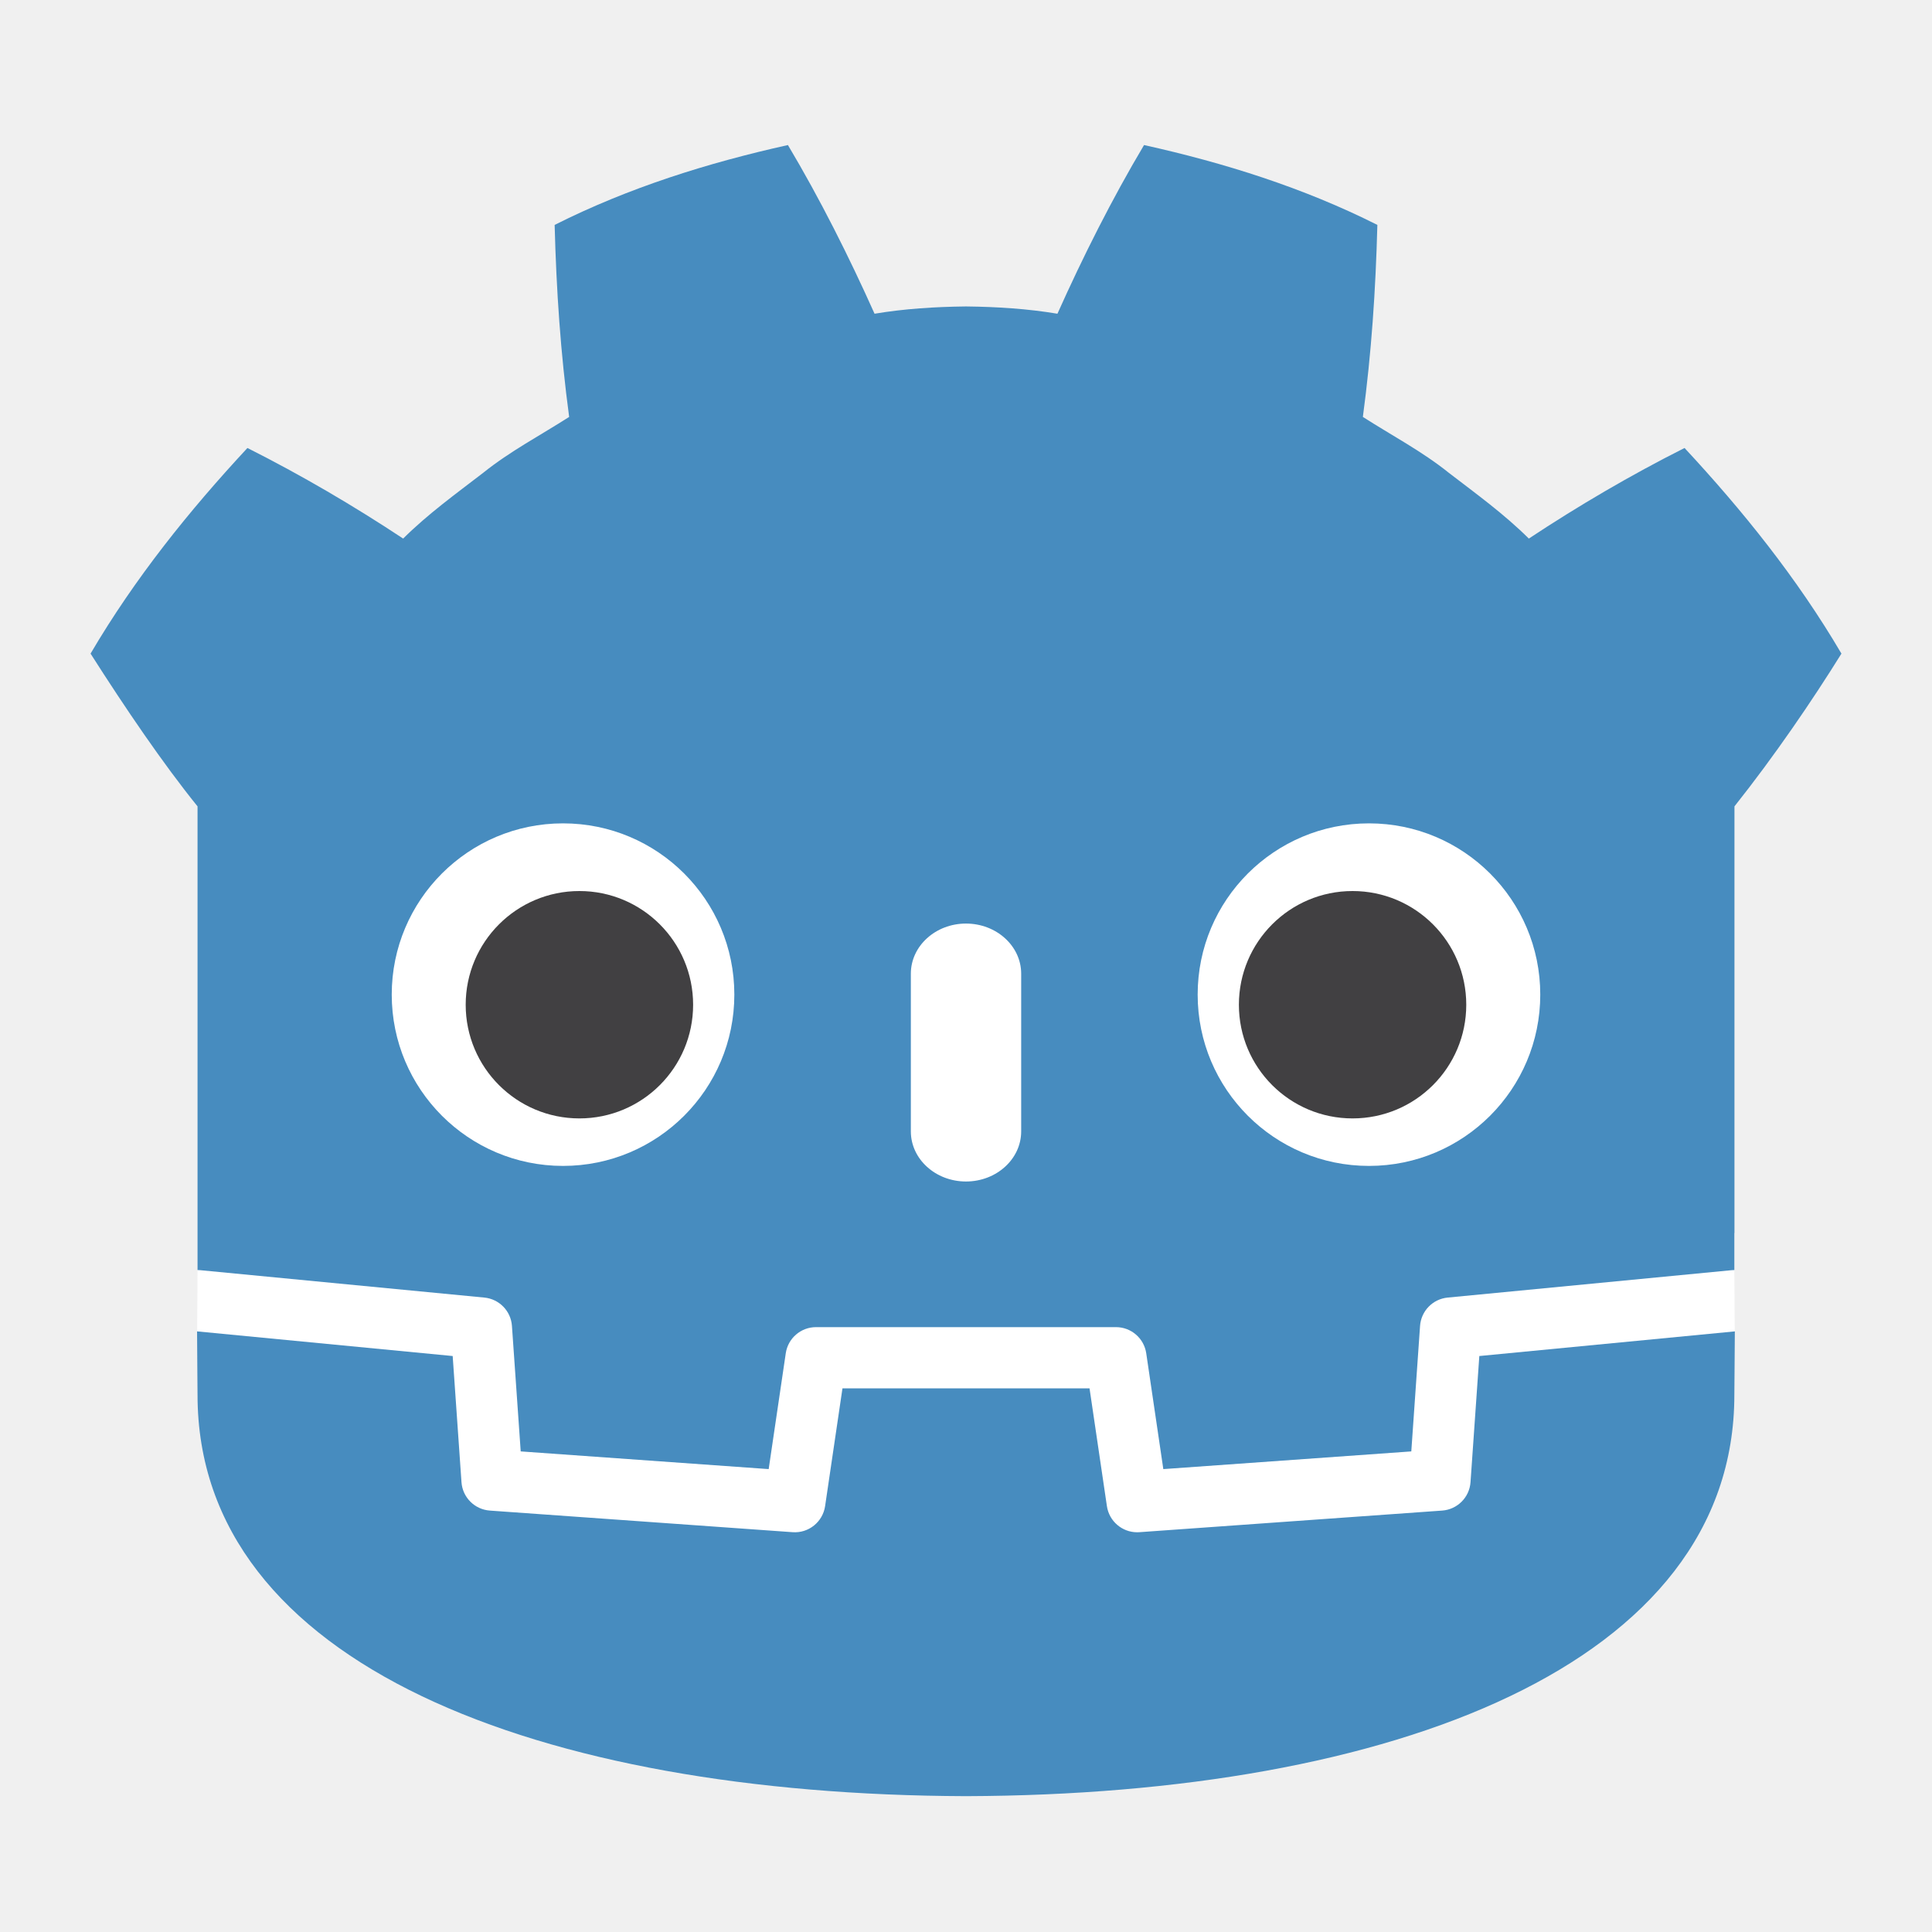
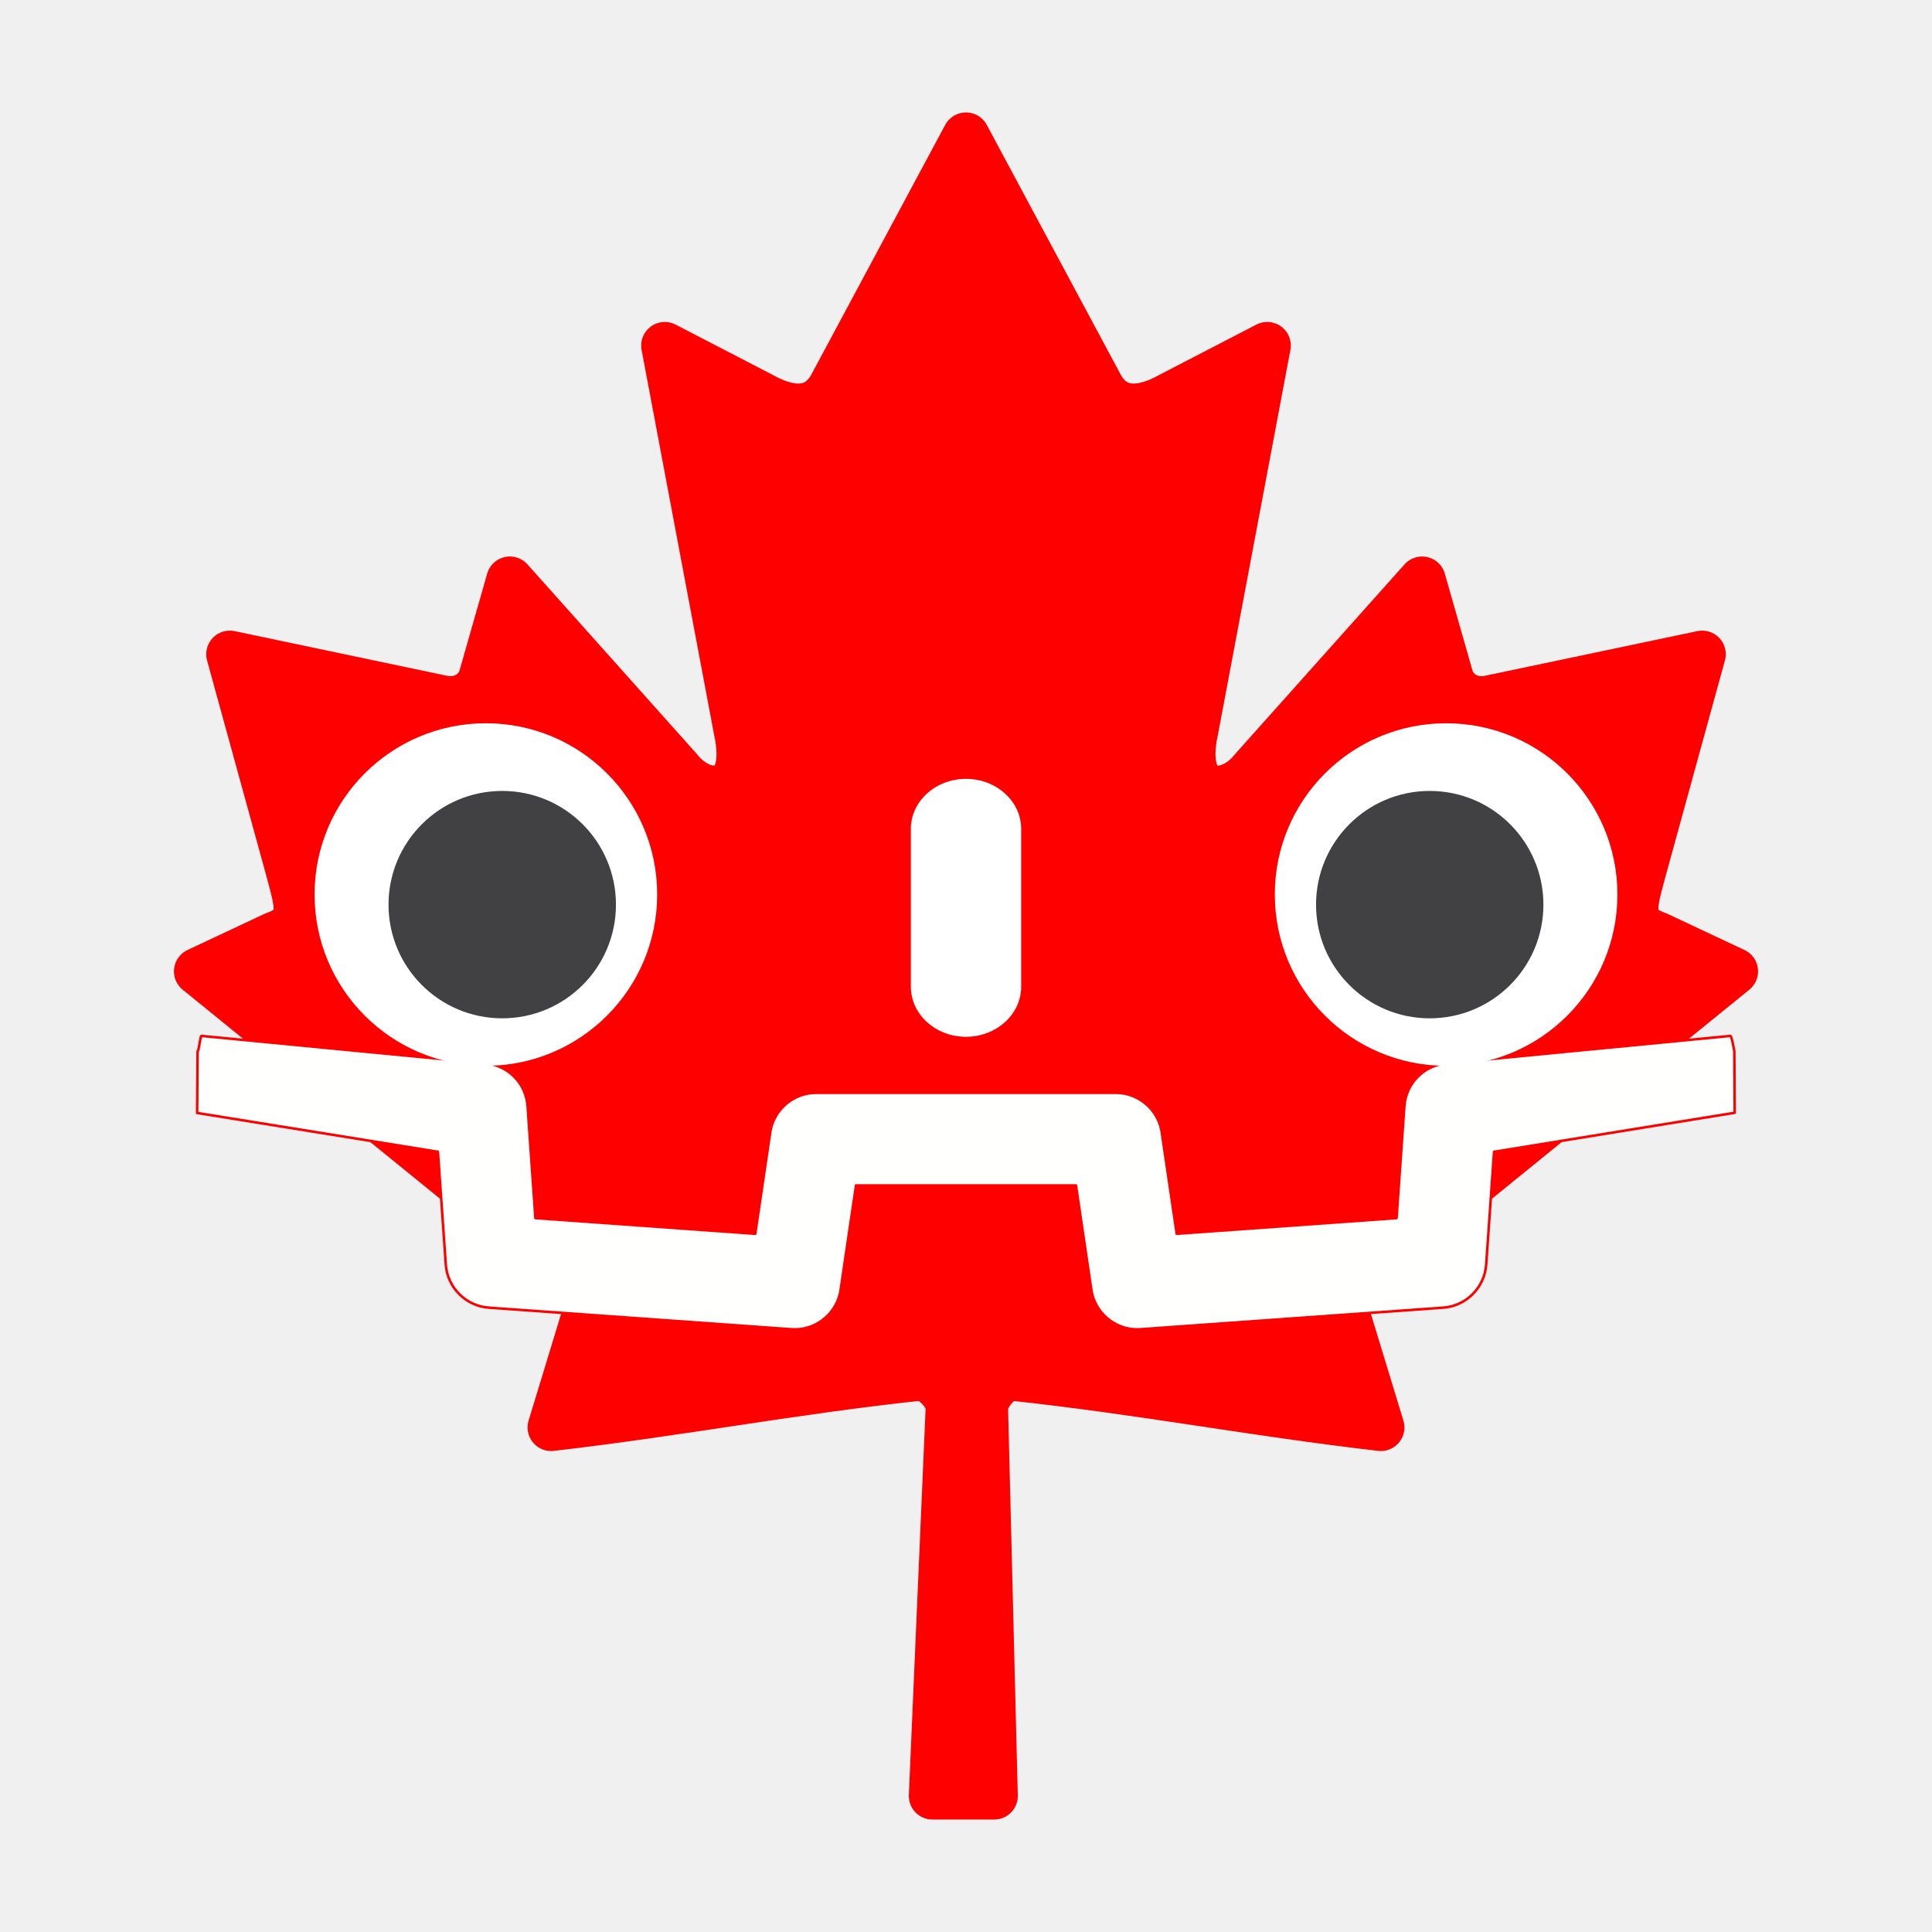
<svg xmlns="http://www.w3.org/2000/svg" width="1024" height="1024" id="svg3030" version="1.1">
  <defs id="defs3032" />
  <g id="layer1" transform="translate(0,-98.51972)">
-     <g id="g78" transform="matrix(4.162611,0,0,-4.162611,919.2406,771.6719)" style="stroke-width:0.32">
-       <path d="m 0,0 c 0,0 -0.325,1.994 -0.515,1.976 l -36.182,-3.491 c -2.879,-0.278 -5.115,-2.574 -5.317,-5.459 l -0.994,-14.247 -27.992,-1.997 -1.904,12.912 c -0.424,2.872 -2.932,5.037 -5.835,5.037 h -38.188 c -2.902,0 -5.41,-2.165 -5.834,-5.037 l -1.905,-12.912 -27.992,1.997 -0.994,14.247 c -0.202,2.886 -2.438,5.182 -5.317,5.46 l -36.2,3.49 c -0.187,0.018 -0.324,-1.978 -0.511,-1.978 l -0.049,-7.83 30.658,-4.944 1.004,-14.374 c 0.203,-2.91 2.551,-5.263 5.463,-5.472 l 38.551,-2.75 c 0.146,-0.01 0.29,-0.016 0.434,-0.016 2.897,0 5.401,2.166 5.825,5.038 l 1.959,13.286 h 28.005 l 1.959,-13.286 c 0.423,-2.871 2.93,-5.037 5.831,-5.037 0.142,0 0.284,0.005 0.423,0.015 l 38.556,2.75 c 2.911,0.209 5.26,2.562 5.463,5.472 l 1.003,14.374 30.645,4.966 z" style="fill:#ffffff;fill-opacity:1;fill-rule:nonzero;stroke:none;stroke-width:0.32" id="path80" />
+     <path id="path8" style="fill:#ff0000;stroke:#ff0000;stroke-width:25;stroke-linejoin:round;stroke-miterlimit:4;stroke-dasharray:none;stroke-opacity:1;paint-order:normal" d="M 511.988 72.113 L 440.848 204.797 C 432.775 219.217 418.314 217.88 403.85 209.826 L 352.348 183.156 L 390.732 386.955 C 398.805 424.188 372.905 424.187 360.123 408.088 L 270.24 307.467 L 255.648 358.564 C 253.966 365.275 246.567 372.323 235.467 370.645 L 121.809 346.748 L 151.662 455.281 C 158.053 479.432 163.036 489.43 145.209 495.801 L 104.699 514.842 L 300.352 673.764 C 308.096 679.773 312.009 690.588 309.252 700.379 L 292.129 756.572 C 359.495 748.807 419.856 737.125 487.256 729.93 C 493.206 729.294 503.168 739.114 503.127 746.01 L 494.201 951.887 L 526.953 951.887 L 521.797 746.449 C 521.756 739.554 530.794 729.293 536.744 729.928 C 604.144 737.123 664.505 748.807 731.871 756.572 L 714.748 700.377 C 711.991 690.586 715.904 679.773 723.648 673.764 L 919.301 514.84 L 878.791 495.799 C 860.964 489.429 865.947 479.432 872.338 455.281 L 902.191 346.746 L 788.533 370.643 C 777.433 372.321 770.034 365.273 768.352 358.562 L 753.76 307.465 L 663.877 408.086 C 651.095 424.185 625.195 424.185 633.268 386.953 L 671.652 183.154 L 620.15 209.824 C 605.687 217.878 591.225 219.215 583.152 204.795 L 511.988 72.113 z " transform="translate(0,98.51972)" />
+     <g id="g78" transform="matrix(4.162611,0,0,-4.162611,919.2341,655.8067)" style="stroke:#ff0000;stroke-width:0.32;stroke-opacity:1;stroke-miterlimit:4;stroke-dasharray:none;fill:#fffffd;fill-opacity:1;stroke-linejoin:round">
+       <path d="m 0,0 c 0,0 -0.325,1.994 -0.515,1.976 l -36.182,-3.491 c -2.879,-0.278 -5.115,-2.574 -5.317,-5.459 l -0.994,-14.247 -27.992,-1.997 -1.904,12.912 c -0.424,2.872 -2.932,5.037 -5.835,5.037 h -38.188 c -2.902,0 -5.41,-2.165 -5.834,-5.037 l -1.905,-12.912 -27.992,1.997 -0.994,14.247 c -0.202,2.886 -2.438,5.182 -5.317,5.46 l -36.2,3.49 c -0.187,0.018 -0.324,-1.978 -0.511,-1.978 l -0.049,-7.83 30.658,-4.944 1.004,-14.374 c 0.203,-2.91 2.551,-5.263 5.463,-5.472 l 38.551,-2.75 c 0.146,-0.01 0.29,-0.016 0.434,-0.016 2.897,0 5.401,2.166 5.825,5.038 l 1.959,13.286 h 28.005 l 1.959,-13.286 c 0.423,-2.871 2.93,-5.037 5.831,-5.037 0.142,0 0.284,0.005 0.423,0.015 l 38.556,2.75 c 2.911,0.209 5.26,2.562 5.463,5.472 l 1.003,14.374 30.645,4.966 z" style="fill:#fffffd;fill-opacity:1;fill-rule:nonzero;stroke:#ff0000;stroke-width:0.32;stroke-opacity:1;stroke-miterlimit:4;stroke-dasharray:none;stroke-linejoin:round" id="path80" />
    </g>
-     <g id="g82-3" transform="matrix(4.162611,0,0,-4.162611,104.6989,525.907)" style="stroke-width:0.32">
-       <path d="m 0,0 v -47.514 -6.035 -5.492 c 0.108,-0.001 0.216,-0.005 0.323,-0.015 l 36.196,-3.49 c 1.896,-0.183 3.382,-1.709 3.514,-3.609 l 1.116,-15.978 31.574,-2.253 2.175,14.747 c 0.282,1.912 1.922,3.329 3.856,3.329 h 38.188 c 1.933,0 3.573,-1.417 3.855,-3.329 l 2.175,-14.747 31.575,2.253 1.115,15.978 c 0.133,1.9 1.618,3.425 3.514,3.609 l 36.182,3.49 c 0.107,0.01 0.214,0.014 0.322,0.015 v 4.711 l 0.015,0.005 V 0 c 5.097,6.416 9.923,13.494 13.621,19.449 -5.651,9.62 -12.575,18.217 -19.976,26.182 -6.864,-3.455 -13.531,-7.369 -19.828,-11.534 -3.151,3.132 -6.7,5.694 -10.186,8.372 -3.425,2.751 -7.285,4.768 -10.946,7.118 1.09,8.117 1.629,16.108 1.846,24.448 -9.446,4.754 -19.519,7.906 -29.708,10.17 -4.068,-6.837 -7.788,-14.241 -11.028,-21.479 -3.842,0.642 -7.702,0.88 -11.567,0.926 v 0.006 c -0.027,0 -0.052,-0.006 -0.075,-0.006 -0.024,0 -0.049,0.006 -0.073,0.006 V 63.652 C 93.903,63.606 90.046,63.368 86.203,62.726 82.965,69.964 79.247,77.368 75.173,84.205 64.989,81.941 54.915,78.789 45.47,74.035 45.686,65.695 46.225,57.704 47.318,49.587 43.65,47.237 39.795,45.22 36.369,42.469 32.888,39.791 29.333,37.229 26.181,34.097 19.884,38.262 13.219,42.176 6.353,45.631 -1.048,37.666 -7.968,29.069 -13.621,19.449 -9.178,12.475 -4.413,5.466 0,0 Z" style="fill:#478cbf;fill-opacity:1;fill-rule:nonzero;stroke:none;stroke-width:0.32" id="path84-6" />
-     </g>
-     <g id="g86-7" transform="matrix(4.162611,0,0,-4.162611,784.0714,817.2428)" style="stroke-width:0.32">
-       <path d="m 0,0 -1.121,-16.063 c -0.135,-1.936 -1.675,-3.477 -3.611,-3.616 l -38.555,-2.751 c -0.094,-0.007 -0.188,-0.01 -0.281,-0.01 -1.916,0 -3.569,1.406 -3.852,3.33 l -2.211,14.994 H -81.09 l -2.211,-14.994 c -0.297,-2.018 -2.101,-3.469 -4.133,-3.32 l -38.555,2.751 c -1.936,0.139 -3.476,1.68 -3.611,3.616 L -130.721,0 -163.268,3.138 c 0.015,-3.498 0.06,-7.33 0.06,-8.093 0,-34.374 43.605,-50.896 97.781,-51.086 h 0.066 0.067 c 54.176,0.19 97.766,16.712 97.766,51.086 0,0.777 0.047,4.593 0.063,8.093 z" style="fill:#478cbf;fill-opacity:1;fill-rule:nonzero;stroke:none;stroke-width:0.32" id="path88-5" />
-     </g>
-     <g id="g90-3" transform="matrix(4.162611,0,0,-4.162611,389.2148,625.671)" style="stroke-width:0.32">
+     <g id="g90-3" transform="matrix(4.162611,0,0,-4.162611,348.3135,572.6154)" style="stroke-width:0.32">
      <path d="m 0,0 c 0,-12.052 -9.765,-21.815 -21.813,-21.815 -12.042,0 -21.81,9.763 -21.81,21.815 0,12.044 9.768,21.802 21.81,21.802 C -9.765,21.802 0,12.044 0,0" style="fill:#ffffff;fill-opacity:1;fill-rule:nonzero;stroke:none;stroke-width:0.32" id="path92-5" />
    </g>
-     <g id="g94-6" transform="matrix(4.162611,0,0,-4.162611,367.3669,631.0568)" style="stroke-width:0.32">
+     <g id="g94-6" transform="matrix(4.162611,0,0,-4.162611,326.4655,578.0011)" style="stroke-width:0.32">
      <path d="m 0,0 c 0,-7.994 -6.479,-14.473 -14.479,-14.473 -7.996,0 -14.479,6.479 -14.479,14.473 0,7.994 6.483,14.479 14.479,14.479 C -6.479,14.479 0,7.994 0,0" style="fill:#414042;fill-opacity:1;fill-rule:nonzero;stroke:none;stroke-width:0.32" id="path96-2" />
    </g>
-     <g id="g98-9" transform="matrix(4.162611,0,0,-4.162611,511.9934,724.7395)" style="stroke-width:0.32">
-       <path d="m 0,0 c -3.878,0 -7.021,2.858 -7.021,6.381 v 20.081 c 0,3.52 3.143,6.381 7.021,6.381 3.878,0 7.028,-2.861 7.028,-6.381 V 6.381 C 7.028,2.858 3.878,0 0,0" style="fill:#ffffff;fill-opacity:1;fill-rule:nonzero;stroke:none;stroke-width:0.32" id="path100-1" />
+     <g id="g98-9" transform="matrix(4.162611,0,0,-4.162611,511.9934,677.7395)" style="stroke-width:0.32">
+       <path d="m 0,7.135 c -3.878,0 -7.021,2.858 -7.021,6.381 v 20.081 c 0,3.52 3.143,6.381 7.021,6.381 3.878,0 7.028,-2.861 7.028,-6.381 v -20.081 C 7.028,9.993 3.878,7.135 0,7.135" style="fill:#ffffff;fill-opacity:1;fill-rule:nonzero;stroke:none;stroke-width:0.32" id="path100-1" />
    </g>
-     <g id="g102-2" transform="matrix(4.162611,0,0,-4.162611,634.7871,625.671)" style="stroke-width:0.32">
+     <g id="g102-2" transform="matrix(4.162611,0,0,-4.162611,675.6779,572.6196)" style="stroke-width:0.32">
      <path d="m 0,0 c 0,-12.052 9.765,-21.815 21.815,-21.815 12.041,0 21.808,9.763 21.808,21.815 0,12.044 -9.767,21.802 -21.808,21.802 C 9.765,21.802 0,12.044 0,0" style="fill:#ffffff;fill-opacity:1;fill-rule:nonzero;stroke:none;stroke-width:0.32" id="path104-7" />
    </g>
-     <g id="g106-0" transform="matrix(4.162611,0,0,-4.162611,656.6406,631.0568)" style="stroke-width:0.32">
+     <g id="g106-0" transform="matrix(4.162611,0,0,-4.162611,697.5314,578.0053)" style="stroke-width:0.32">
      <path d="m 0,0 c 0,-7.994 6.477,-14.473 14.471,-14.473 8.002,0 14.479,6.479 14.479,14.473 0,7.994 -6.477,14.479 -14.479,14.479 C 6.477,14.479 0,7.994 0,0" style="fill:#414042;fill-opacity:1;fill-rule:nonzero;stroke:none;stroke-width:0.32" id="path108-9" />
    </g>
  </g>
</svg>
